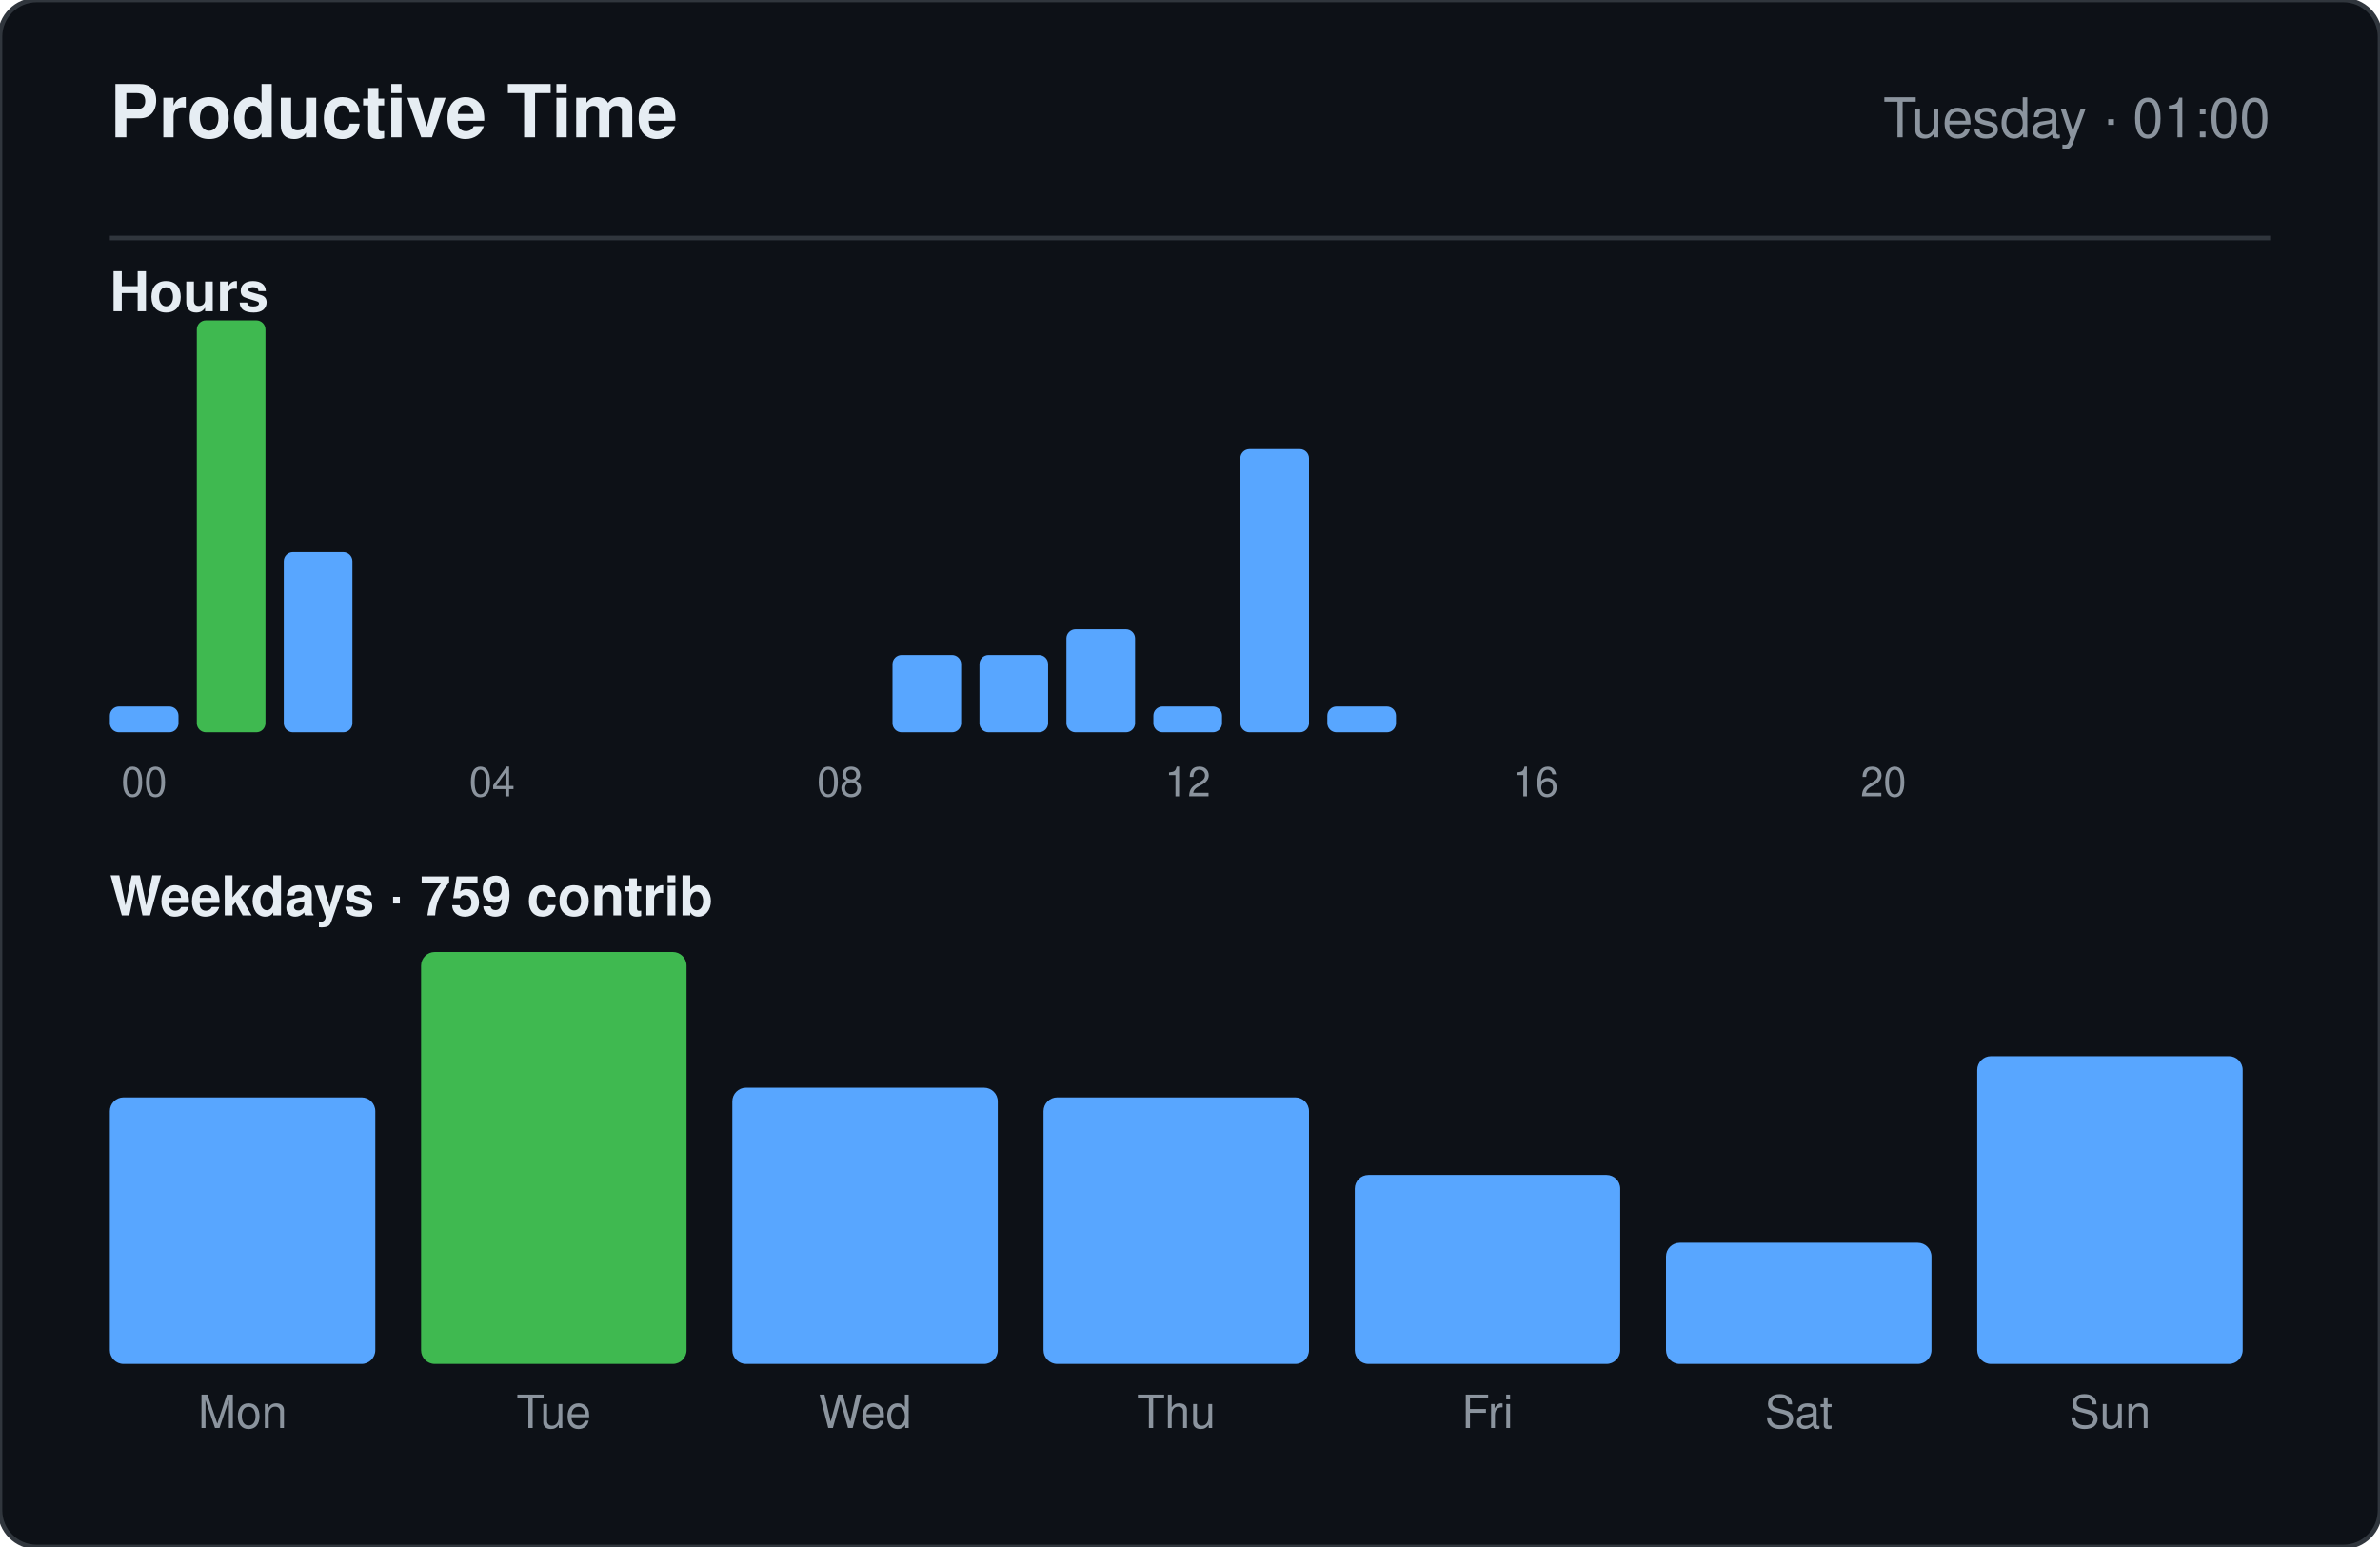
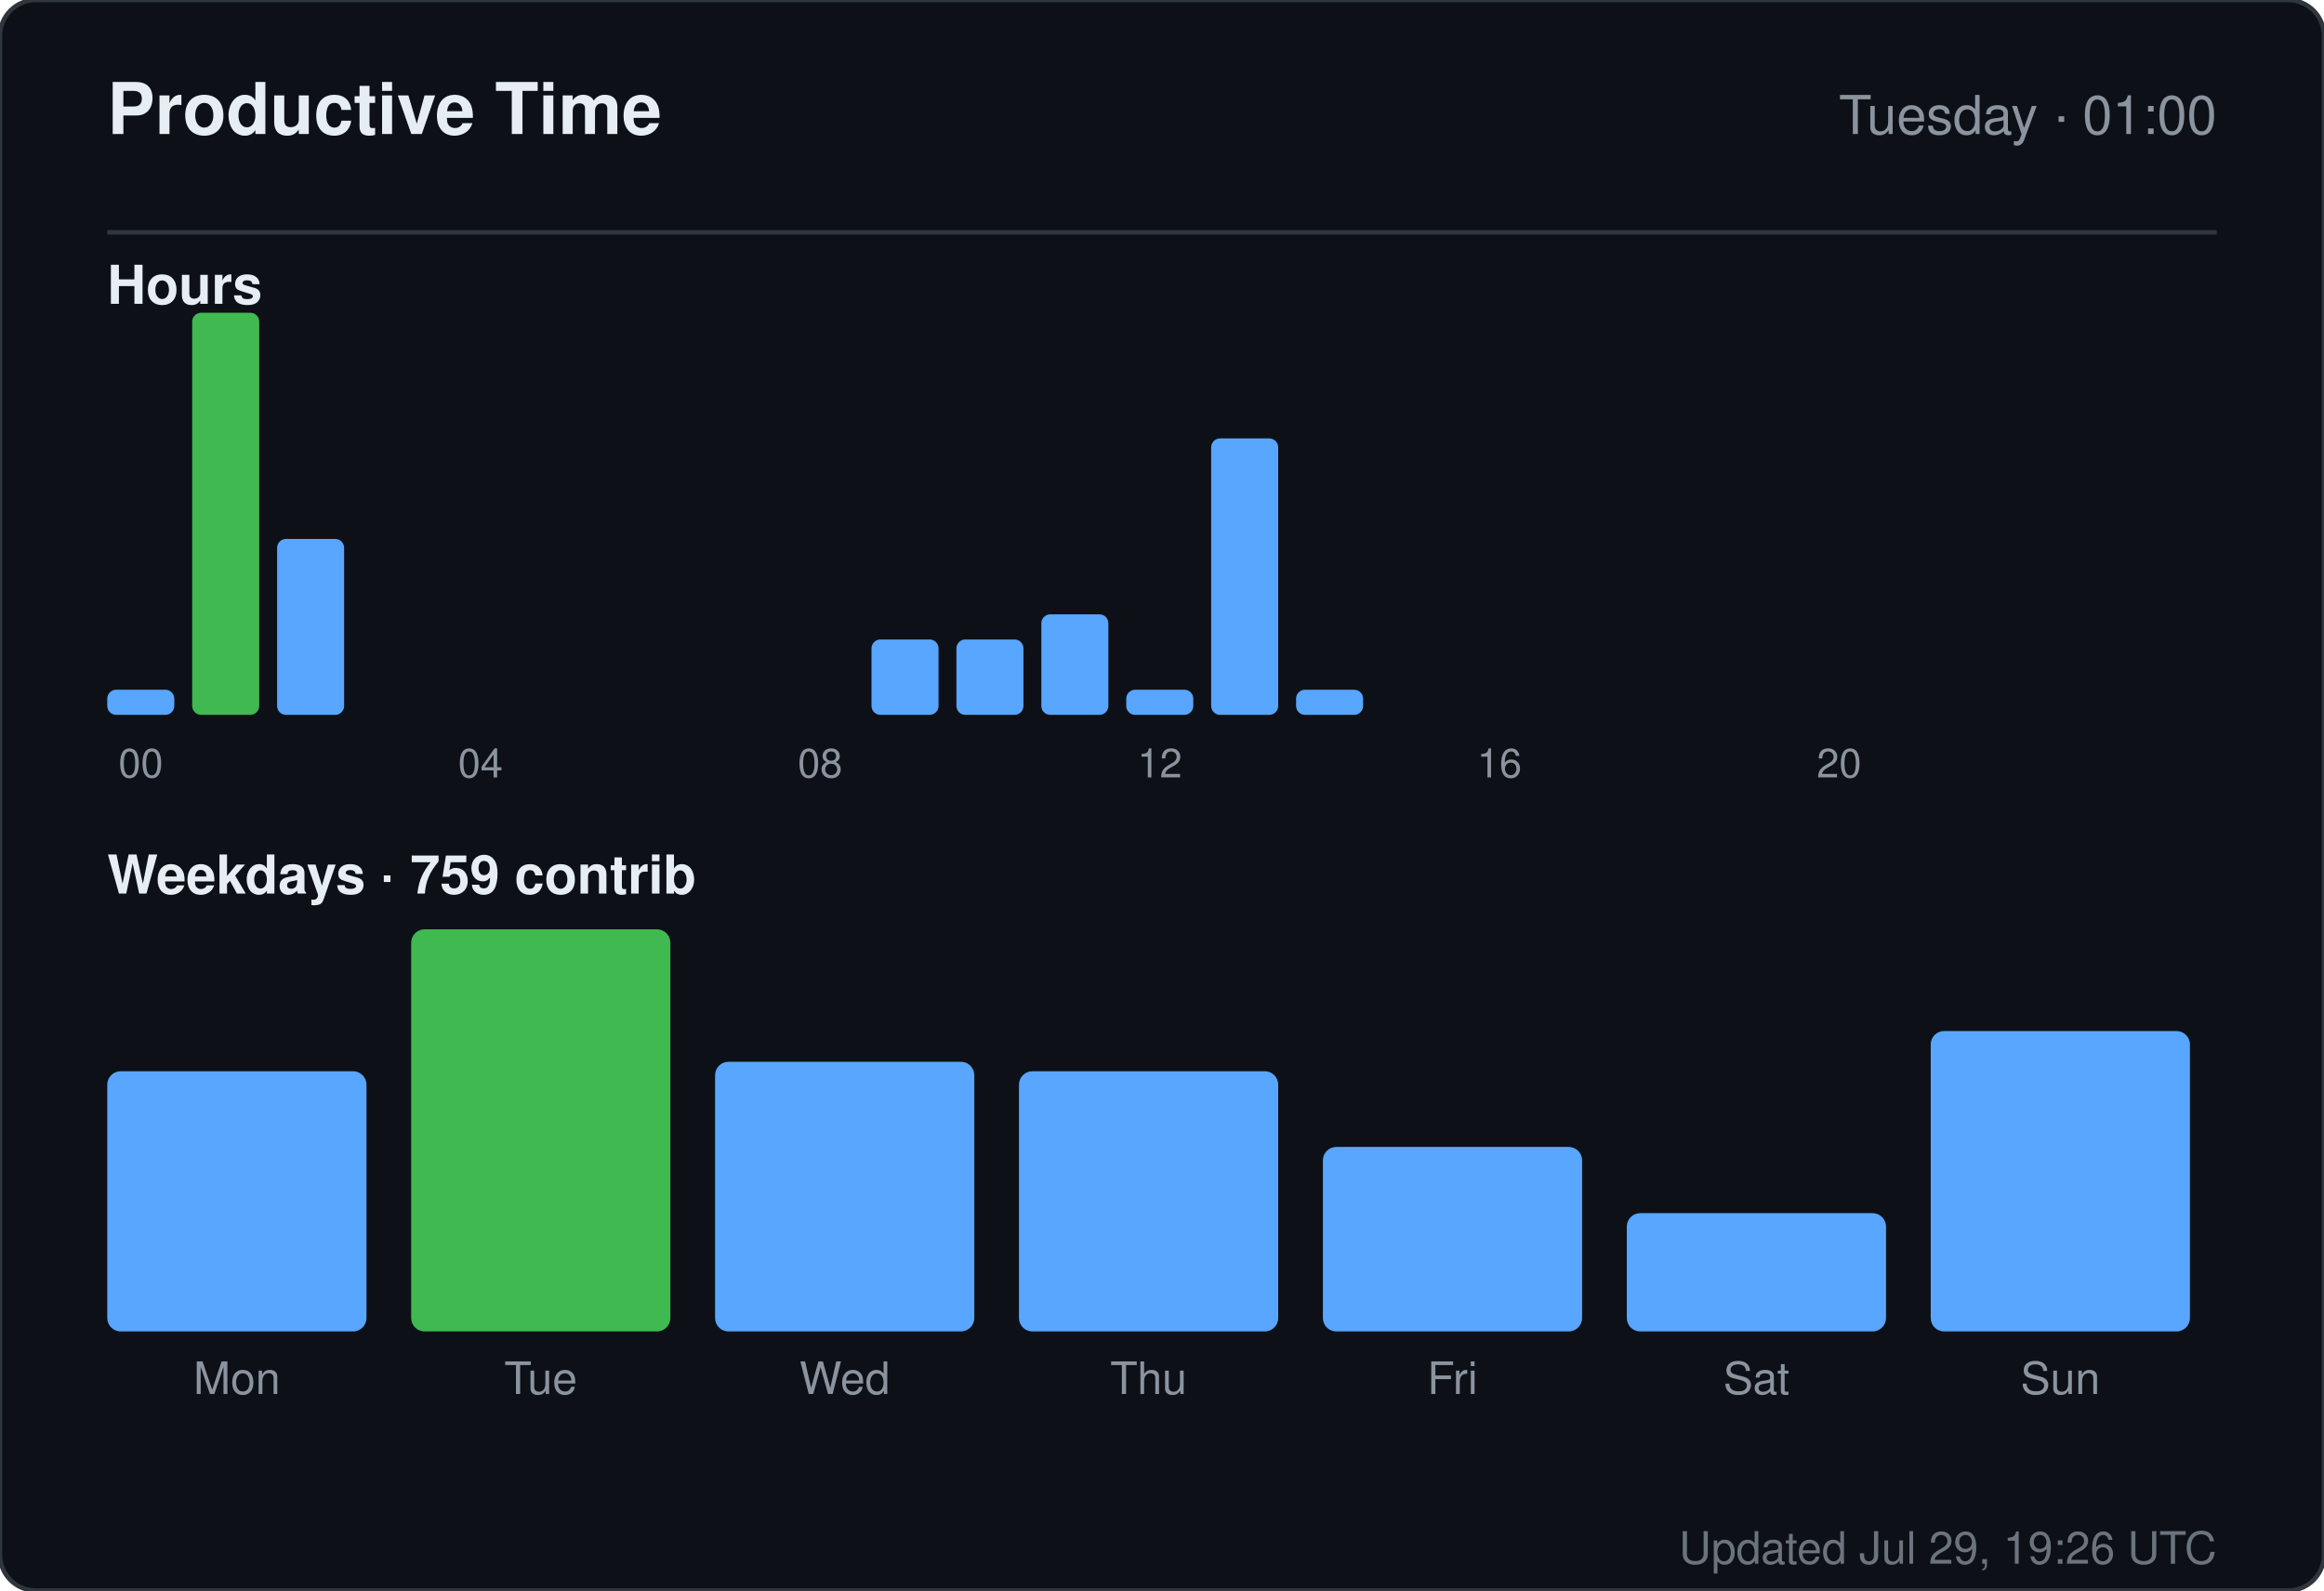
- <svg xmlns="http://www.w3.org/2000/svg" width="520" height="338" viewBox="0 0 520 338" role="img" aria-label="Productive time for sandiirawan12">
-   <rect width="520" height="338" rx="8" fill="#0d1117" stroke="#30363d" />
+ <svg xmlns="http://www.w3.org/2000/svg" width="520" height="356" viewBox="0 0 520 356" role="img" aria-label="Productive time for sandiirawan12">
+   <rect width="520" height="356" rx="8" fill="#0d1117" stroke="#30363d" />
  <g font-family="-apple-system, BlinkMacSystemFont, Segoe UI, Helvetica, Arial, sans-serif">
    <text x="24" y="30" fill="#e6edf3" font-size="16" font-weight="700">Productive Time</text>
    <text x="496" y="30" fill="#8b949e" font-size="12" text-anchor="end">Tuesday · 01:00</text>
    <line x1="24" y1="52" x2="496" y2="52" stroke="#30363d" />
    <text x="24" y="68" fill="#e6edf3" font-size="12" font-weight="600">Hours</text>
    <rect x="24" y="154.375" width="15" height="5.625" rx="2" fill="#58a6ff" />
    <text x="31.5" y="174" fill="#8b949e" font-size="9" text-anchor="middle">00</text>
    <rect x="43" y="70" width="15" height="90" rx="2" fill="#3fb950" />
    <rect x="62" y="120.625" width="15" height="39.375" rx="2" fill="#58a6ff" />
    <rect x="81" y="160" width="15" height="0" rx="2" fill="#58a6ff" />
    <rect x="100" y="160" width="15" height="0" rx="2" fill="#58a6ff" />
    <text x="107.5" y="174" fill="#8b949e" font-size="9" text-anchor="middle">04</text>
    <rect x="119" y="160" width="15" height="0" rx="2" fill="#58a6ff" />
    <rect x="138" y="160" width="15" height="0" rx="2" fill="#58a6ff" />
    <rect x="157" y="160" width="15" height="0" rx="2" fill="#58a6ff" />
    <rect x="176" y="160" width="15" height="0" rx="2" fill="#58a6ff" />
    <text x="183.5" y="174" fill="#8b949e" font-size="9" text-anchor="middle">08</text>
    <rect x="195" y="143.125" width="15" height="16.875" rx="2" fill="#58a6ff" />
    <rect x="214" y="143.125" width="15" height="16.875" rx="2" fill="#58a6ff" />
    <rect x="233" y="137.5" width="15" height="22.5" rx="2" fill="#58a6ff" />
    <rect x="252" y="154.375" width="15" height="5.625" rx="2" fill="#58a6ff" />
    <text x="259.5" y="174" fill="#8b949e" font-size="9" text-anchor="middle">12</text>
    <rect x="271" y="98.125" width="15" height="61.875" rx="2" fill="#58a6ff" />
    <rect x="290" y="154.375" width="15" height="5.625" rx="2" fill="#58a6ff" />
    <rect x="309" y="160" width="15" height="0" rx="2" fill="#58a6ff" />
    <rect x="328" y="160" width="15" height="0" rx="2" fill="#58a6ff" />
    <text x="335.5" y="174" fill="#8b949e" font-size="9" text-anchor="middle">16</text>
    <rect x="347" y="160" width="15" height="0" rx="2" fill="#58a6ff" />
    <rect x="366" y="160" width="15" height="0" rx="2" fill="#58a6ff" />
    <rect x="385" y="160" width="15" height="0" rx="2" fill="#58a6ff" />
    <rect x="404" y="160" width="15" height="0" rx="2" fill="#58a6ff" />
    <text x="411.5" y="174" fill="#8b949e" font-size="9" text-anchor="middle">20</text>
    <rect x="423" y="160" width="15" height="0" rx="2" fill="#58a6ff" />
    <rect x="442" y="160" width="15" height="0" rx="2" fill="#58a6ff" />
    <rect x="461" y="160" width="15" height="0" rx="2" fill="#58a6ff" />
    <text x="24" y="200" fill="#e6edf3" font-size="12" font-weight="600">Weekdays · 759 contrib</text>
    <rect x="24" y="239.765" width="58" height="58.235" rx="3" fill="#58a6ff" />
    <text x="53" y="312" fill="#8b949e" font-size="10" text-anchor="middle">Mon</text>
    <rect x="92" y="208" width="58" height="90" rx="3" fill="#3fb950" />
    <text x="121" y="312" fill="#8b949e" font-size="10" text-anchor="middle">Tue</text>
    <rect x="160" y="237.647" width="58" height="60.353" rx="3" fill="#58a6ff" />
    <text x="189" y="312" fill="#8b949e" font-size="10" text-anchor="middle">Wed</text>
    <rect x="228" y="239.765" width="58" height="58.235" rx="3" fill="#58a6ff" />
    <text x="257" y="312" fill="#8b949e" font-size="10" text-anchor="middle">Thu</text>
    <rect x="296" y="256.706" width="58" height="41.294" rx="3" fill="#58a6ff" />
    <text x="325" y="312" fill="#8b949e" font-size="10" text-anchor="middle">Fri</text>
    <rect x="364" y="271.529" width="58" height="26.471" rx="3" fill="#58a6ff" />
    <text x="393" y="312" fill="#8b949e" font-size="10" text-anchor="middle">Sat</text>
    <rect x="432" y="230.765" width="58" height="67.235" rx="3" fill="#58a6ff" />
    <text x="461" y="312" fill="#8b949e" font-size="10" text-anchor="middle">Sun</text>
+     <text x="496" y="350" fill="#8b949e" font-size="10" text-anchor="end" opacity="0.75">Updated Jul 29, 19:26 UTC</text>
  </g>
</svg>
